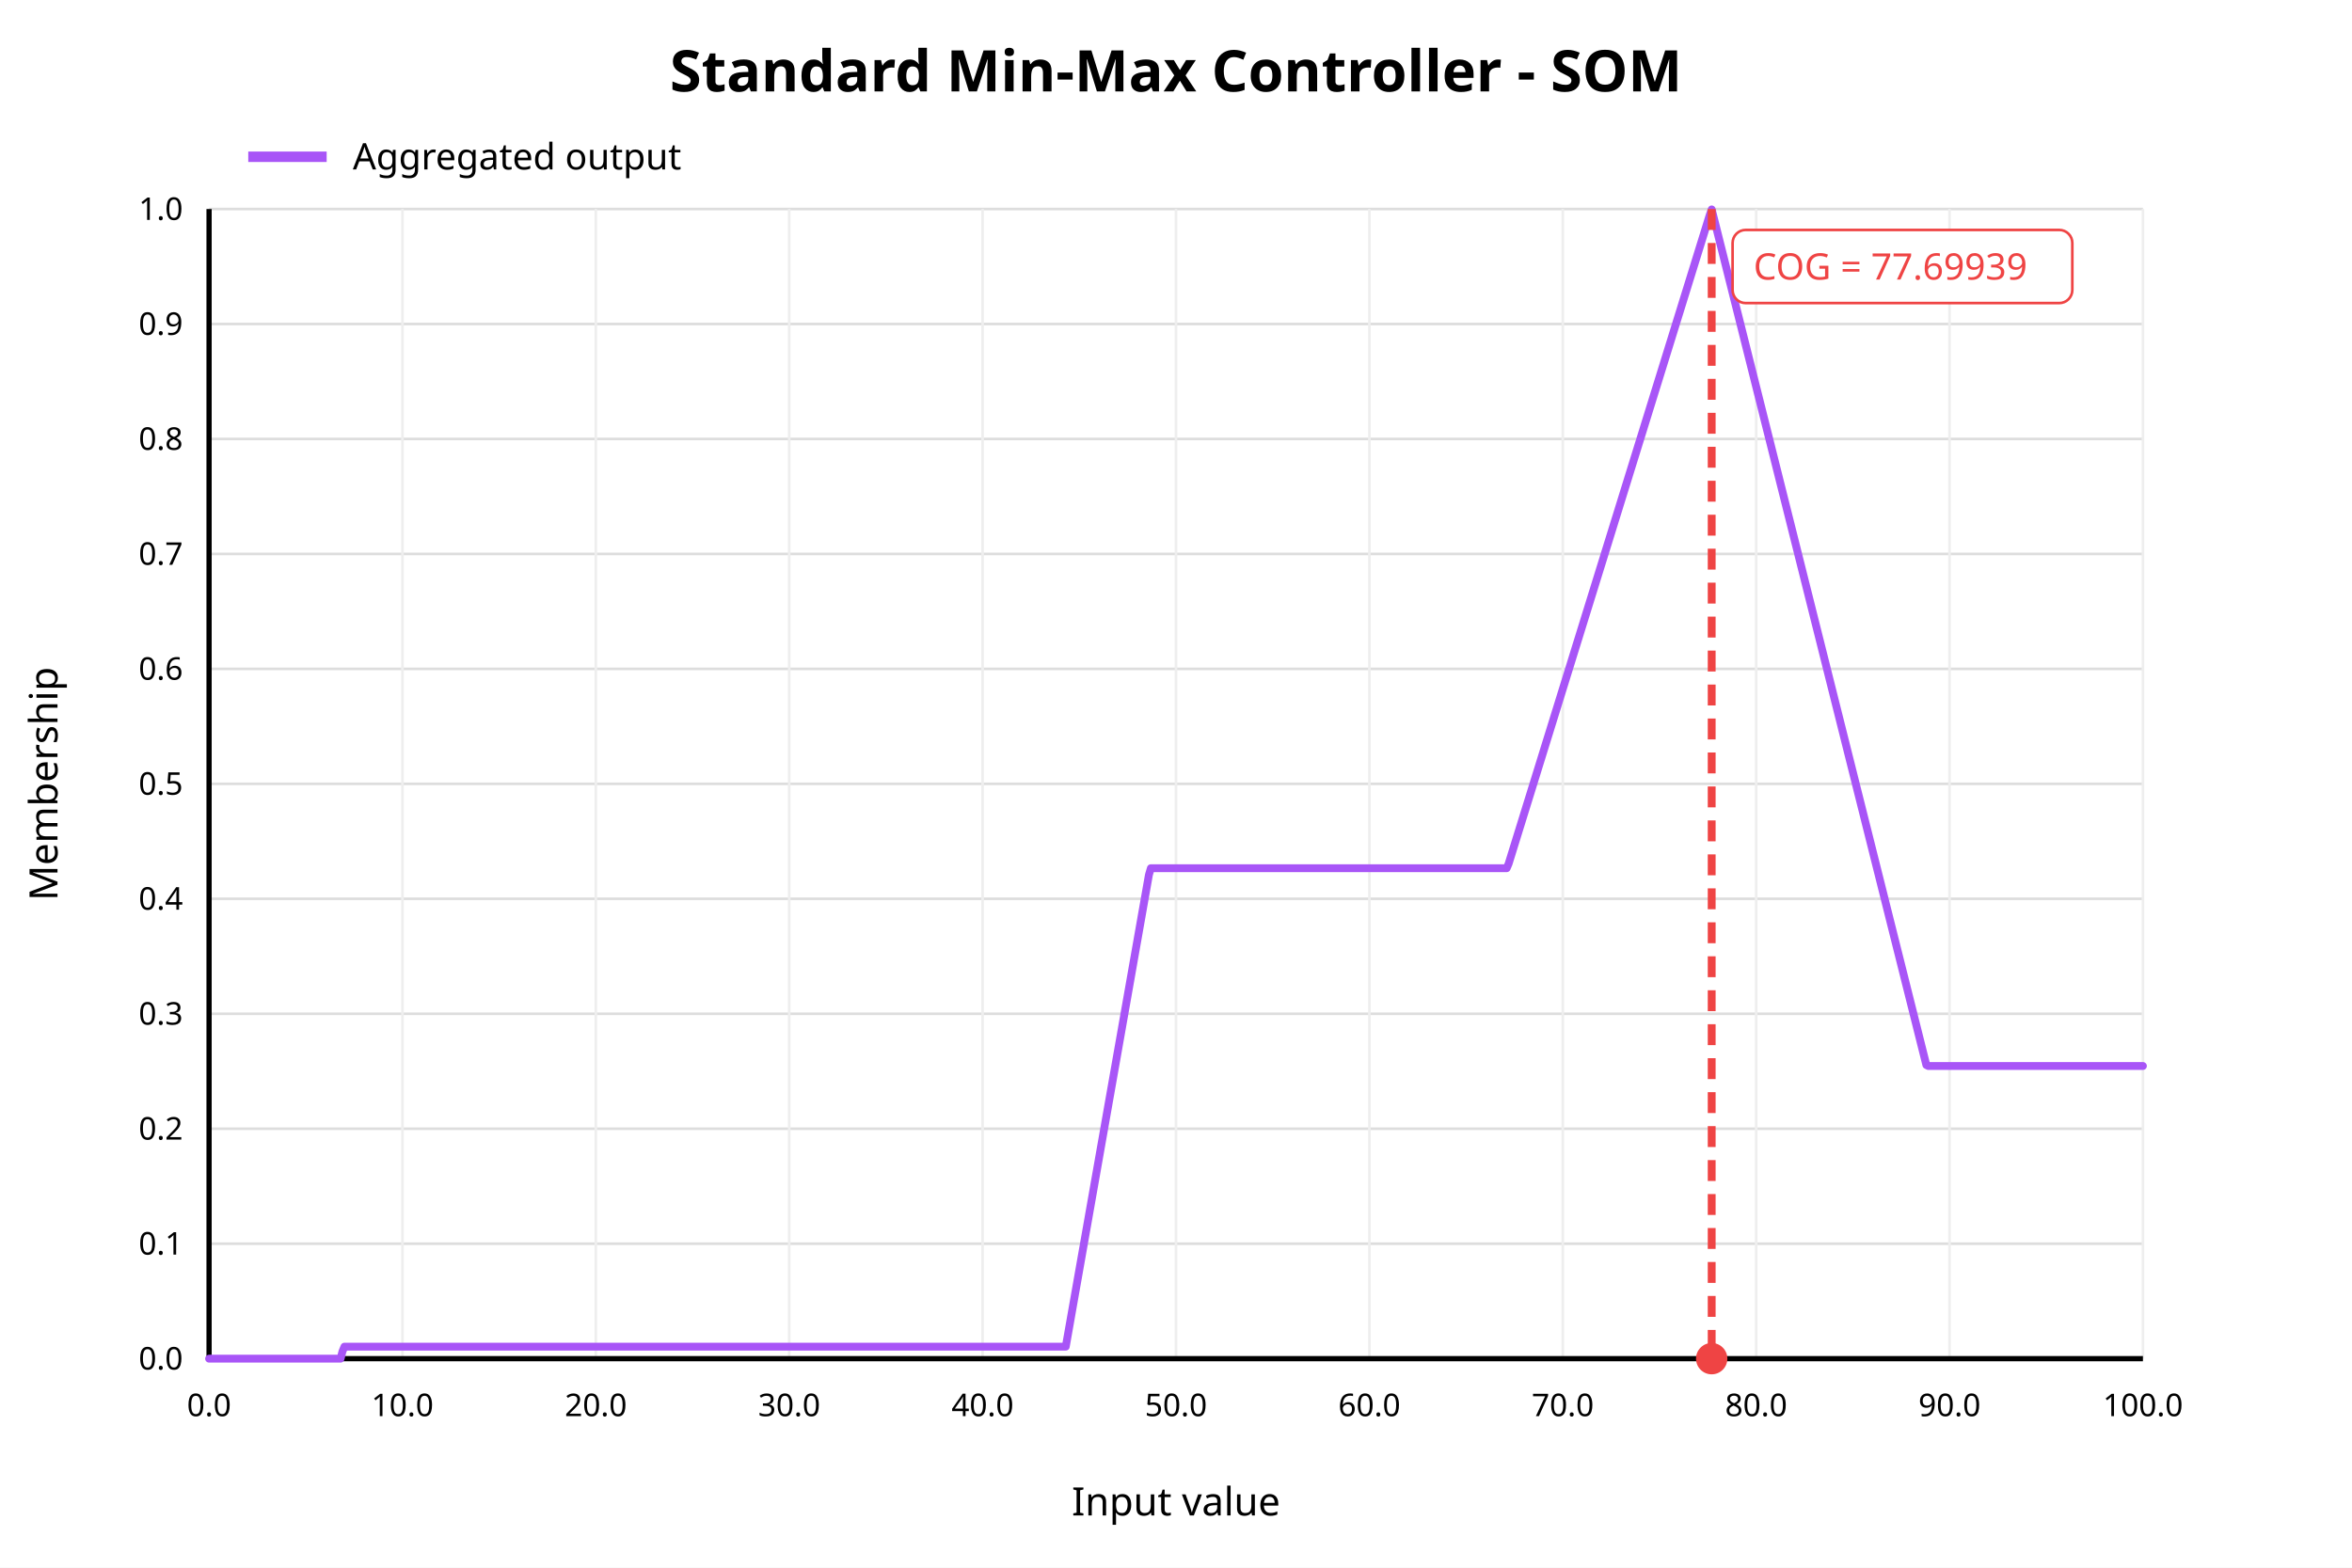
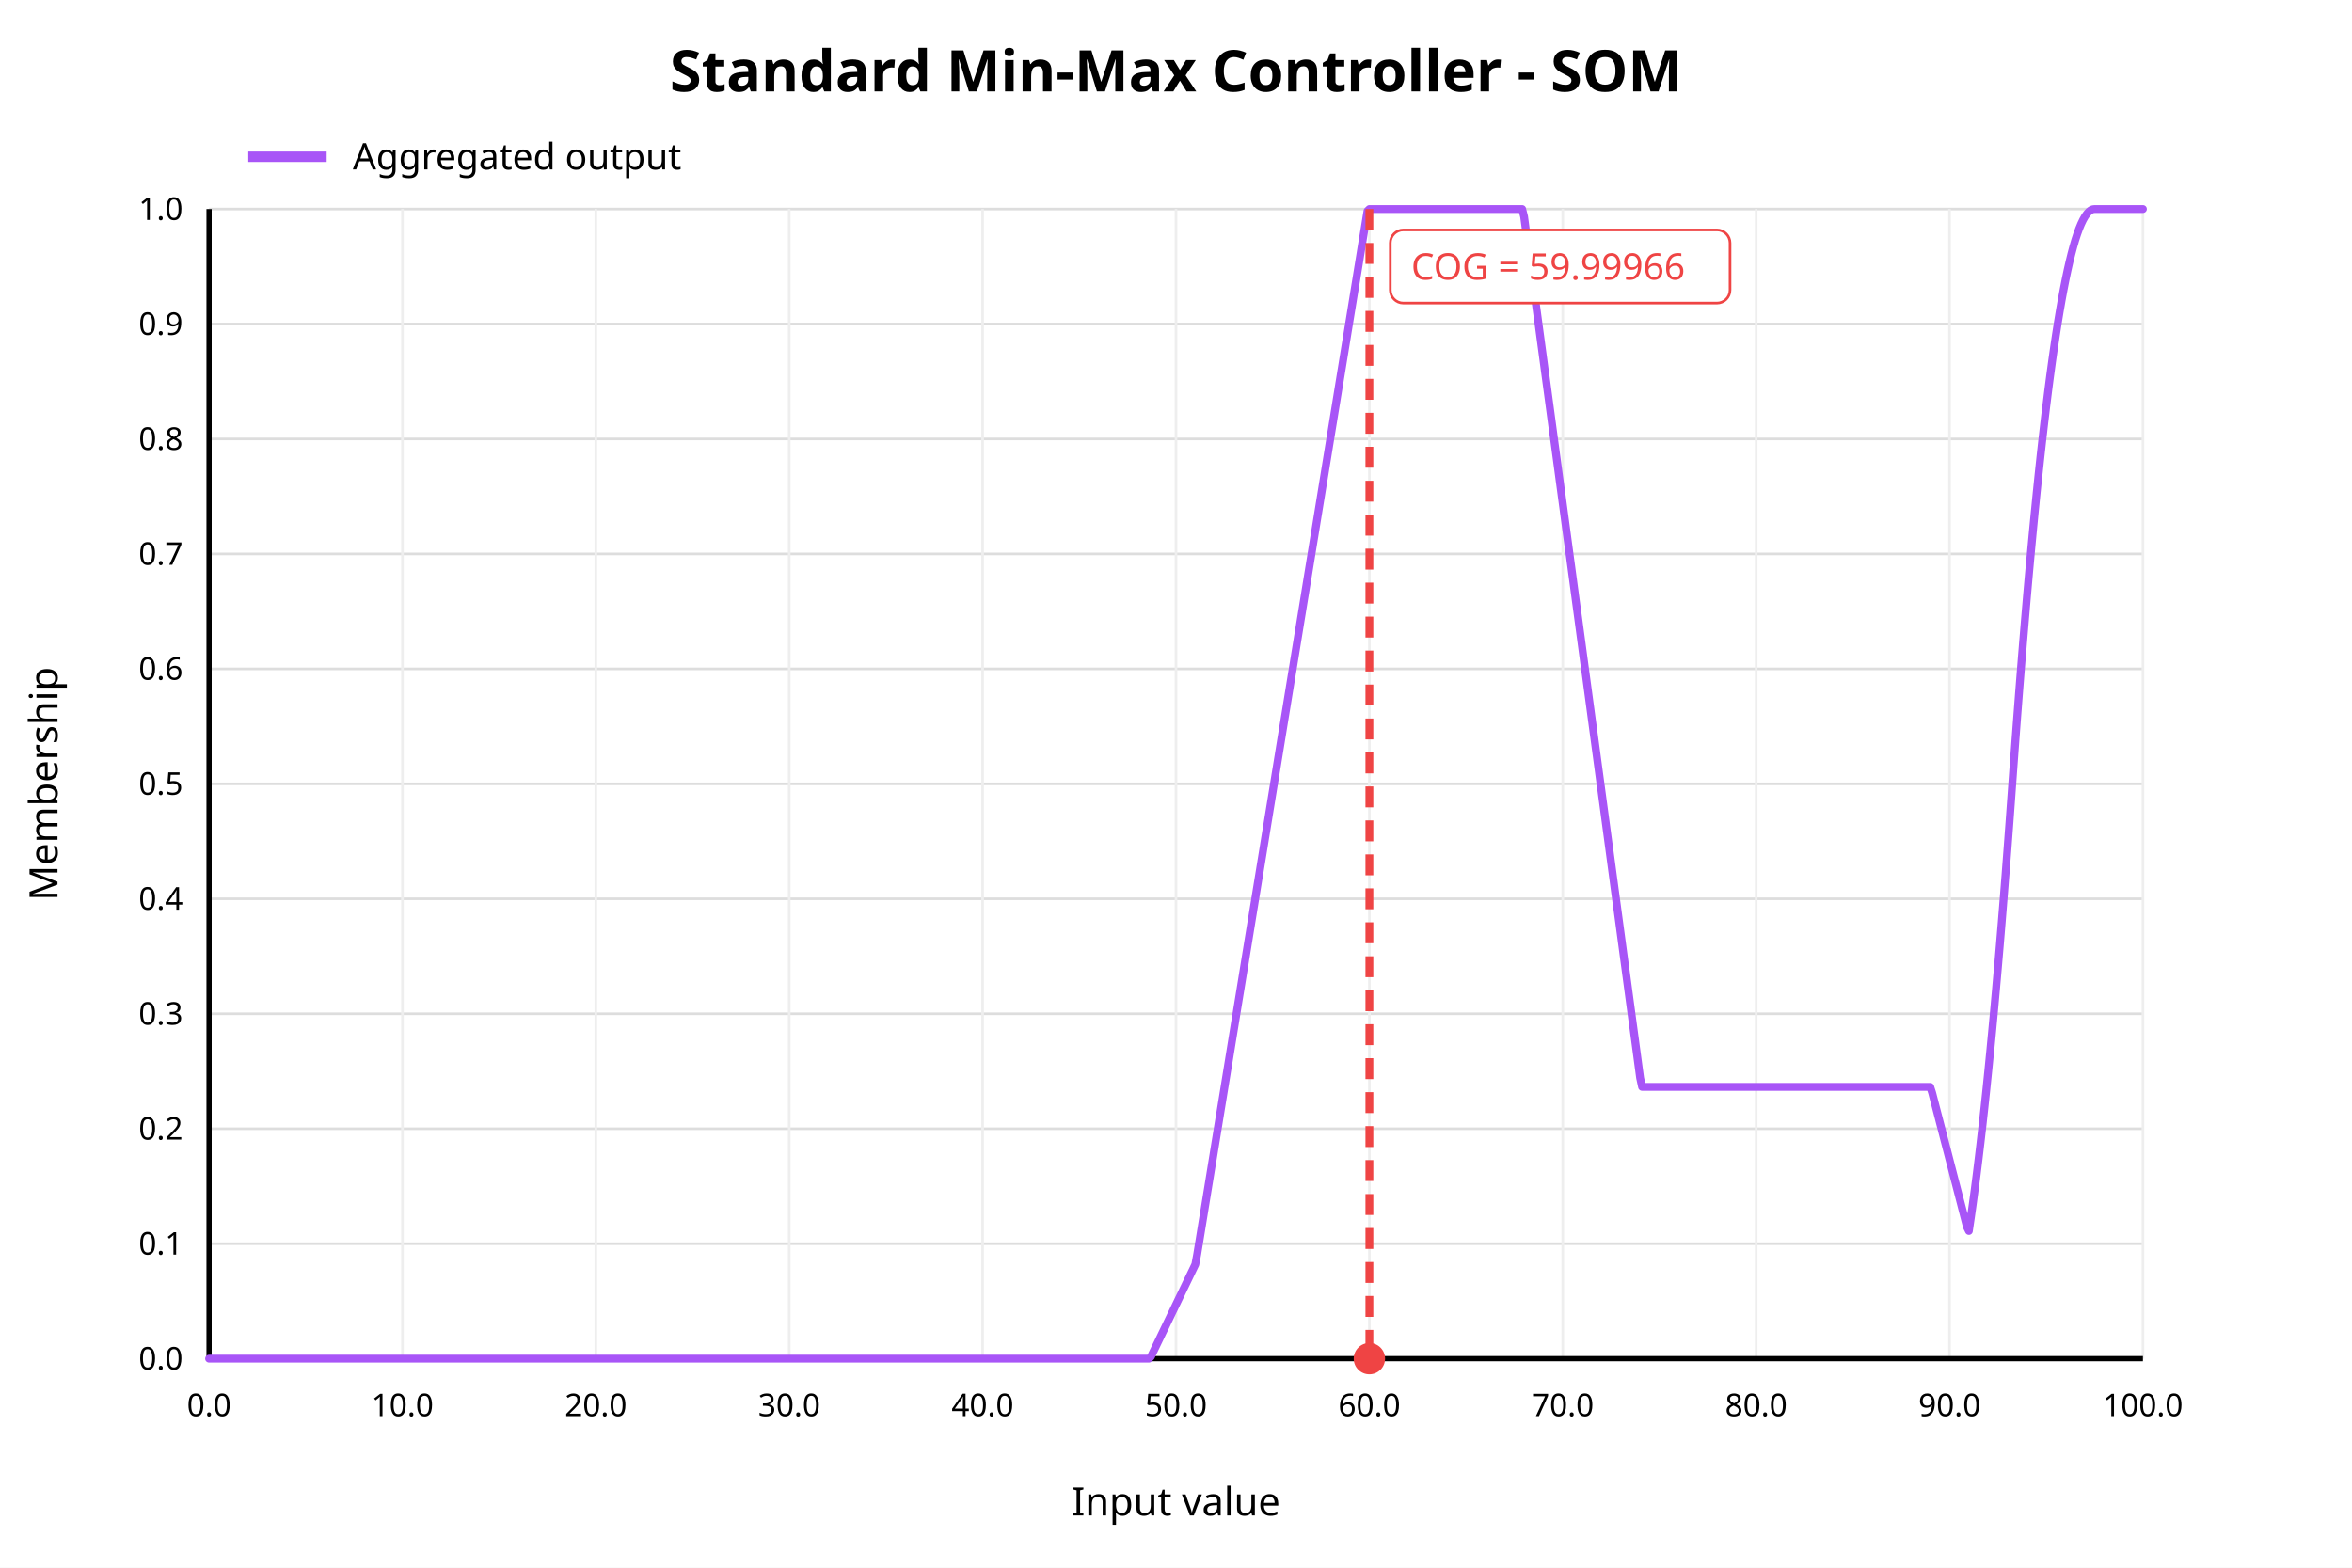
<svg xmlns="http://www.w3.org/2000/svg" width="900" height="600" viewBox="0 0 900 600">
  <rect x="0" y="0" width="900" height="600" fill="white" />
  <text x="450" y="35" text-anchor="middle" font-family="sans-serif" font-size="22" font-weight="bold" fill="black">Standard Min-Max Controller - SOM</text>
  <line x1="80" y1="520.00" x2="820" y2="520.00" stroke="#dddddd" stroke-width="1" />
  <text x="70" y="520.00" text-anchor="end" dominant-baseline="middle" font-family="sans-serif" font-size="12" fill="black">0.0</text>
  <line x1="80" y1="476.00" x2="820" y2="476.00" stroke="#dddddd" stroke-width="1" />
  <text x="70" y="476.00" text-anchor="end" dominant-baseline="middle" font-family="sans-serif" font-size="12" fill="black">0.1</text>
  <line x1="80" y1="432.00" x2="820" y2="432.00" stroke="#dddddd" stroke-width="1" />
  <text x="70" y="432.00" text-anchor="end" dominant-baseline="middle" font-family="sans-serif" font-size="12" fill="black">0.2</text>
  <line x1="80" y1="388.00" x2="820" y2="388.00" stroke="#dddddd" stroke-width="1" />
  <text x="70" y="388.00" text-anchor="end" dominant-baseline="middle" font-family="sans-serif" font-size="12" fill="black">0.3</text>
  <line x1="80" y1="344.00" x2="820" y2="344.00" stroke="#dddddd" stroke-width="1" />
  <text x="70" y="344.00" text-anchor="end" dominant-baseline="middle" font-family="sans-serif" font-size="12" fill="black">0.4</text>
  <line x1="80" y1="300.00" x2="820" y2="300.00" stroke="#dddddd" stroke-width="1" />
  <text x="70" y="300.00" text-anchor="end" dominant-baseline="middle" font-family="sans-serif" font-size="12" fill="black">0.5</text>
  <line x1="80" y1="256.00" x2="820" y2="256.00" stroke="#dddddd" stroke-width="1" />
  <text x="70" y="256.00" text-anchor="end" dominant-baseline="middle" font-family="sans-serif" font-size="12" fill="black">0.6</text>
  <line x1="80" y1="212.00" x2="820" y2="212.00" stroke="#dddddd" stroke-width="1" />
  <text x="70" y="212.00" text-anchor="end" dominant-baseline="middle" font-family="sans-serif" font-size="12" fill="black">0.7</text>
  <line x1="80" y1="168.00" x2="820" y2="168.00" stroke="#dddddd" stroke-width="1" />
  <text x="70" y="168.00" text-anchor="end" dominant-baseline="middle" font-family="sans-serif" font-size="12" fill="black">0.8</text>
  <line x1="80" y1="124.00" x2="820" y2="124.00" stroke="#dddddd" stroke-width="1" />
  <text x="70" y="124.00" text-anchor="end" dominant-baseline="middle" font-family="sans-serif" font-size="12" fill="black">0.9</text>
  <line x1="80" y1="80.00" x2="820" y2="80.00" stroke="#dddddd" stroke-width="1" />
  <text x="70" y="80.00" text-anchor="end" dominant-baseline="middle" font-family="sans-serif" font-size="12" fill="black">1.0</text>
  <line x1="80.00" y1="80" x2="80.00" y2="520" stroke="#eeeeee" stroke-width="1" />
  <text x="80.00" y="542" text-anchor="middle" font-family="sans-serif" font-size="12" fill="black">0.0</text>
  <line x1="154.00" y1="80" x2="154.00" y2="520" stroke="#eeeeee" stroke-width="1" />
  <text x="154.00" y="542" text-anchor="middle" font-family="sans-serif" font-size="12" fill="black">10.0</text>
  <line x1="228.00" y1="80" x2="228.00" y2="520" stroke="#eeeeee" stroke-width="1" />
  <text x="228.00" y="542" text-anchor="middle" font-family="sans-serif" font-size="12" fill="black">20.0</text>
  <line x1="302.00" y1="80" x2="302.00" y2="520" stroke="#eeeeee" stroke-width="1" />
  <text x="302.00" y="542" text-anchor="middle" font-family="sans-serif" font-size="12" fill="black">30.0</text>
  <line x1="376.00" y1="80" x2="376.00" y2="520" stroke="#eeeeee" stroke-width="1" />
  <text x="376.00" y="542" text-anchor="middle" font-family="sans-serif" font-size="12" fill="black">40.0</text>
  <line x1="450.00" y1="80" x2="450.00" y2="520" stroke="#eeeeee" stroke-width="1" />
  <text x="450.00" y="542" text-anchor="middle" font-family="sans-serif" font-size="12" fill="black">50.0</text>
  <line x1="524.00" y1="80" x2="524.00" y2="520" stroke="#eeeeee" stroke-width="1" />
  <text x="524.00" y="542" text-anchor="middle" font-family="sans-serif" font-size="12" fill="black">60.0</text>
  <line x1="598.00" y1="80" x2="598.00" y2="520" stroke="#eeeeee" stroke-width="1" />
  <text x="598.00" y="542" text-anchor="middle" font-family="sans-serif" font-size="12" fill="black">70.0</text>
  <line x1="672.00" y1="80" x2="672.00" y2="520" stroke="#eeeeee" stroke-width="1" />
  <text x="672.00" y="542" text-anchor="middle" font-family="sans-serif" font-size="12" fill="black">80.0</text>
  <line x1="746.00" y1="80" x2="746.00" y2="520" stroke="#eeeeee" stroke-width="1" />
  <text x="746.00" y="542" text-anchor="middle" font-family="sans-serif" font-size="12" fill="black">90.0</text>
  <line x1="820.00" y1="80" x2="820.00" y2="520" stroke="#eeeeee" stroke-width="1" />
  <text x="820.00" y="542" text-anchor="middle" font-family="sans-serif" font-size="12" fill="black">100.0</text>
  <line x1="80" y1="520" x2="820" y2="520" stroke="black" stroke-width="2" />
  <line x1="80" y1="80" x2="80" y2="520" stroke="black" stroke-width="2" />
  <text x="450" y="580" text-anchor="middle" font-family="sans-serif" font-size="15" fill="black">Input value</text>
  <text x="22" y="300" text-anchor="middle" font-family="sans-serif" font-size="15" fill="black" transform="rotate(-90 22 300)">Membership</text>
-   <polyline fill="none" stroke="#a855f7" stroke-width="3" stroke-linejoin="round" stroke-linecap="round" points="80.00,520.00 80.74,520.00 81.48,520.00 82.22,520.00 82.96,520.00 83.70,520.00 84.44,520.00 85.18,520.00 85.92,520.00 86.66,520.00 87.40,520.00 88.14,520.00 88.88,520.00 89.62,520.00 90.36,520.00 91.10,520.00 91.84,520.00 92.58,520.00 93.32,520.00 94.06,520.00 94.80,520.00 95.54,520.00 96.28,520.00 97.02,520.00 97.76,520.00 98.50,520.00 99.24,520.00 99.98,520.00 100.72,520.00 101.46,520.00 102.20,520.00 102.94,520.00 103.68,520.00 104.42,520.00 105.16,520.00 105.90,520.00 106.64,520.00 107.38,520.00 108.12,520.00 108.86,520.00 109.60,520.00 110.34,520.00 111.08,520.00 111.82,520.00 112.56,520.00 113.30,520.00 114.04,520.00 114.78,520.00 115.52,520.00 116.26,520.00 117.00,520.00 117.74,520.00 118.48,520.00 119.22,520.00 119.96,520.00 120.70,520.00 121.44,520.00 122.18,520.00 122.92,520.00 123.66,520.00 124.40,520.00 125.14,520.00 125.88,520.00 126.62,520.00 127.36,520.00 128.10,520.00 128.84,520.00 129.58,520.00 130.32,520.00 131.06,517.18 131.80,515.40 132.54,515.40 133.28,515.40 134.02,515.40 134.76,515.40 135.50,515.40 136.24,515.40 136.98,515.40 137.72,515.40 138.46,515.40 139.20,515.40 139.94,515.40 140.68,515.40 141.42,515.40 142.16,515.40 142.90,515.40 143.64,515.40 144.38,515.40 145.12,515.40 145.86,515.40 146.60,515.40 147.34,515.40 148.08,515.40 148.82,515.40 149.56,515.40 150.30,515.40 151.04,515.40 151.78,515.40 152.52,515.40 153.26,515.40 154.00,515.40 154.74,515.40 155.48,515.40 156.22,515.40 156.96,515.40 157.70,515.40 158.44,515.40 159.18,515.40 159.92,515.40 160.66,515.40 161.40,515.40 162.14,515.40 162.88,515.40 163.62,515.40 164.36,515.40 165.10,515.40 165.84,515.40 166.58,515.40 167.32,515.40 168.06,515.40 168.80,515.40 169.54,515.40 170.28,515.40 171.02,515.40 171.76,515.40 172.50,515.40 173.24,515.40 173.98,515.40 174.72,515.40 175.46,515.40 176.20,515.40 176.94,515.40 177.68,515.40 178.42,515.40 179.16,515.40 179.90,515.40 180.64,515.40 181.38,515.40 182.12,515.40 182.86,515.40 183.60,515.40 184.34,515.40 185.08,515.40 185.82,515.40 186.56,515.40 187.30,515.40 188.04,515.40 188.78,515.40 189.52,515.40 190.26,515.40 191.00,515.40 191.74,515.40 192.48,515.40 193.22,515.40 193.96,515.40 194.70,515.40 195.44,515.40 196.18,515.40 196.92,515.40 197.66,515.40 198.40,515.40 199.14,515.40 199.88,515.40 200.62,515.40 201.36,515.40 202.10,515.40 202.84,515.40 203.58,515.40 204.32,515.40 205.06,515.40 205.80,515.40 206.54,515.40 207.28,515.40 208.02,515.40 208.76,515.40 209.50,515.40 210.24,515.40 210.98,515.40 211.72,515.40 212.46,515.40 213.20,515.40 213.94,515.40 214.68,515.40 215.42,515.40 216.16,515.40 216.90,515.40 217.64,515.40 218.38,515.40 219.12,515.40 219.86,515.40 220.60,515.40 221.34,515.40 222.08,515.40 222.82,515.40 223.56,515.40 224.30,515.40 225.04,515.40 225.78,515.40 226.52,515.40 227.26,515.40 228.00,515.40 228.74,515.40 229.48,515.40 230.22,515.40 230.96,515.40 231.70,515.40 232.44,515.40 233.18,515.40 233.92,515.40 234.66,515.40 235.40,515.40 236.14,515.40 236.88,515.40 237.62,515.40 238.36,515.40 239.10,515.40 239.84,515.40 240.58,515.40 241.32,515.40 242.06,515.40 242.80,515.40 243.54,515.40 244.28,515.40 245.02,515.40 245.76,515.40 246.50,515.40 247.24,515.40 247.98,515.40 248.72,515.40 249.46,515.40 250.20,515.40 250.94,515.40 251.68,515.40 252.42,515.40 253.16,515.40 253.90,515.40 254.64,515.40 255.38,515.40 256.12,515.40 256.86,515.40 257.60,515.40 258.34,515.40 259.08,515.40 259.82,515.40 260.56,515.40 261.30,515.40 262.04,515.40 262.78,515.40 263.52,515.40 264.26,515.40 265.00,515.40 265.74,515.40 266.48,515.40 267.22,515.40 267.96,515.40 268.70,515.40 269.44,515.40 270.18,515.40 270.92,515.40 271.66,515.40 272.40,515.40 273.14,515.40 273.88,515.40 274.62,515.40 275.36,515.40 276.10,515.40 276.84,515.40 277.58,515.40 278.32,515.40 279.06,515.40 279.80,515.40 280.54,515.40 281.28,515.40 282.02,515.40 282.76,515.40 283.50,515.40 284.24,515.40 284.98,515.40 285.72,515.40 286.46,515.40 287.20,515.40 287.94,515.40 288.68,515.40 289.42,515.40 290.16,515.40 290.90,515.40 291.64,515.40 292.38,515.40 293.12,515.40 293.86,515.40 294.60,515.40 295.34,515.40 296.08,515.40 296.82,515.40 297.56,515.40 298.30,515.40 299.04,515.40 299.78,515.40 300.52,515.40 301.26,515.40 302.00,515.40 302.74,515.40 303.48,515.40 304.22,515.40 304.96,515.40 305.70,515.40 306.44,515.40 307.18,515.40 307.92,515.40 308.66,515.40 309.40,515.40 310.14,515.40 310.88,515.40 311.62,515.40 312.36,515.40 313.10,515.40 313.84,515.40 314.58,515.40 315.32,515.40 316.06,515.40 316.80,515.40 317.54,515.40 318.28,515.40 319.02,515.40 319.76,515.40 320.50,515.40 321.24,515.40 321.98,515.40 322.72,515.40 323.46,515.40 324.20,515.40 324.94,515.40 325.68,515.40 326.42,515.40 327.16,515.40 327.90,515.40 328.64,515.40 329.38,515.40 330.12,515.40 330.86,515.40 331.60,515.40 332.34,515.40 333.08,515.40 333.82,515.40 334.56,515.40 335.30,515.40 336.04,515.40 336.78,515.40 337.52,515.40 338.26,515.40 339.00,515.40 339.74,515.40 340.48,515.40 341.22,515.40 341.96,515.40 342.70,515.40 343.44,515.40 344.18,515.40 344.92,515.40 345.66,515.40 346.40,515.40 347.14,515.40 347.88,515.40 348.62,515.40 349.36,515.40 350.10,515.40 350.84,515.40 351.58,515.40 352.32,515.40 353.06,515.40 353.80,515.40 354.54,515.40 355.28,515.40 356.02,515.40 356.76,515.40 357.50,515.40 358.24,515.40 358.98,515.40 359.72,515.40 360.46,515.40 361.20,515.40 361.94,515.40 362.68,515.40 363.42,515.40 364.16,515.40 364.90,515.40 365.64,515.40 366.38,515.40 367.12,515.40 367.86,515.40 368.60,515.40 369.34,515.40 370.08,515.40 370.82,515.40 371.56,515.40 372.30,515.40 373.04,515.40 373.78,515.40 374.52,515.40 375.26,515.40 376.00,515.40 376.74,515.40 377.48,515.40 378.22,515.40 378.96,515.40 379.70,515.40 380.44,515.40 381.18,515.40 381.92,515.40 382.66,515.40 383.40,515.40 384.14,515.40 384.88,515.40 385.62,515.40 386.36,515.40 387.10,515.40 387.84,515.40 388.58,515.40 389.32,515.40 390.06,515.40 390.80,515.40 391.54,515.40 392.28,515.40 393.02,515.40 393.76,515.40 394.50,515.40 395.24,515.40 395.98,515.40 396.72,515.40 397.46,515.40 398.20,515.40 398.94,515.40 399.68,515.40 400.42,515.40 401.16,515.40 401.90,515.40 402.64,515.40 403.38,515.40 404.12,515.40 404.86,515.40 405.60,515.40 406.34,515.40 407.08,515.40 407.82,515.40 408.56,511.23 409.30,507.03 410.04,502.83 410.78,498.63 411.52,494.43 412.26,490.23 413.00,486.03 413.74,481.83 414.48,477.63 415.22,473.43 415.96,469.23 416.70,465.03 417.44,460.83 418.18,456.63 418.92,452.42 419.66,448.22 420.40,444.02 421.14,439.82 421.88,435.62 422.62,431.42 423.36,427.22 424.10,423.02 424.84,418.82 425.58,414.62 426.32,410.42 427.06,406.22 427.80,402.02 428.54,397.82 429.28,393.62 430.02,389.41 430.76,385.21 431.50,381.01 432.24,376.81 432.98,372.61 433.72,368.41 434.46,364.21 435.20,360.01 435.94,355.81 436.68,351.61 437.42,347.41 438.16,343.21 438.90,339.01 439.64,334.81 440.38,332.29 441.12,332.29 441.86,332.29 442.60,332.29 443.34,332.29 444.08,332.29 444.82,332.29 445.56,332.29 446.30,332.29 447.04,332.29 447.78,332.29 448.52,332.29 449.26,332.29 450.00,332.29 450.74,332.29 451.48,332.29 452.22,332.29 452.96,332.29 453.70,332.29 454.44,332.29 455.18,332.29 455.92,332.29 456.66,332.29 457.40,332.29 458.14,332.29 458.88,332.29 459.62,332.29 460.36,332.29 461.10,332.29 461.84,332.29 462.58,332.29 463.32,332.29 464.06,332.29 464.80,332.29 465.54,332.29 466.28,332.29 467.02,332.29 467.76,332.29 468.50,332.29 469.24,332.29 469.98,332.29 470.72,332.29 471.46,332.29 472.20,332.29 472.94,332.29 473.68,332.29 474.42,332.29 475.16,332.29 475.90,332.29 476.64,332.29 477.38,332.29 478.12,332.29 478.86,332.29 479.60,332.29 480.34,332.29 481.08,332.29 481.82,332.29 482.56,332.29 483.30,332.29 484.04,332.29 484.78,332.29 485.52,332.29 486.26,332.29 487.00,332.29 487.74,332.29 488.48,332.29 489.22,332.29 489.96,332.29 490.70,332.29 491.44,332.29 492.18,332.29 492.92,332.29 493.66,332.29 494.40,332.29 495.14,332.29 495.88,332.29 496.62,332.29 497.36,332.29 498.10,332.29 498.84,332.29 499.58,332.29 500.32,332.29 501.06,332.29 501.80,332.29 502.54,332.29 503.28,332.29 504.02,332.29 504.76,332.29 505.50,332.29 506.24,332.29 506.98,332.29 507.72,332.29 508.46,332.29 509.20,332.29 509.94,332.29 510.68,332.29 511.42,332.29 512.16,332.29 512.90,332.29 513.64,332.29 514.38,332.29 515.12,332.29 515.86,332.29 516.60,332.29 517.34,332.29 518.08,332.29 518.82,332.29 519.56,332.29 520.30,332.29 521.04,332.29 521.78,332.29 522.52,332.29 523.26,332.29 524.00,332.29 524.74,332.29 525.48,332.29 526.22,332.29 526.96,332.29 527.70,332.29 528.44,332.29 529.18,332.29 529.92,332.29 530.66,332.29 531.40,332.29 532.14,332.29 532.88,332.29 533.62,332.29 534.36,332.29 535.10,332.29 535.84,332.29 536.58,332.29 537.32,332.29 538.06,332.29 538.80,332.29 539.54,332.29 540.28,332.29 541.02,332.29 541.76,332.29 542.50,332.29 543.24,332.29 543.98,332.29 544.72,332.29 545.46,332.29 546.20,332.29 546.94,332.29 547.68,332.29 548.42,332.29 549.16,332.29 549.90,332.29 550.64,332.29 551.38,332.29 552.12,332.29 552.86,332.29 553.60,332.29 554.34,332.29 555.08,332.29 555.82,332.29 556.56,332.29 557.30,332.29 558.04,332.29 558.78,332.29 559.52,332.29 560.26,332.29 561.00,332.29 561.74,332.29 562.48,332.29 563.22,332.29 563.96,332.29 564.70,332.29 565.44,332.29 566.18,332.29 566.92,332.29 567.66,332.29 568.40,332.29 569.14,332.29 569.88,332.29 570.62,332.29 571.36,332.29 572.10,332.29 572.84,332.29 573.58,332.29 574.32,332.29 575.06,332.29 575.80,332.29 576.54,332.29 577.28,330.56 578.02,328.18 578.76,325.79 579.50,323.40 580.24,321.01 580.98,318.63 581.72,316.24 582.46,313.85 583.20,311.46 583.94,309.08 584.68,306.69 585.42,304.30 586.16,301.91 586.90,299.53 587.64,297.14 588.38,294.75 589.12,292.36 589.86,289.98 590.60,287.59 591.34,285.20 592.08,282.81 592.82,280.43 593.56,278.04 594.30,275.65 595.04,273.26 595.78,270.88 596.52,268.49 597.26,266.10 598.00,263.71 598.74,261.33 599.48,258.94 600.22,256.55 600.96,254.17 601.70,251.78 602.44,249.39 603.18,247.00 603.92,244.62 604.66,242.23 605.40,239.84 606.14,237.45 606.88,235.07 607.62,232.68 608.36,230.29 609.10,227.90 609.84,225.52 610.58,223.13 611.32,220.74 612.06,218.35 612.80,215.97 613.54,213.58 614.28,211.19 615.02,208.80 615.76,206.42 616.50,204.03 617.24,201.64 617.98,199.25 618.72,196.87 619.46,194.48 620.20,192.09 620.94,189.70 621.68,187.32 622.42,184.93 623.16,182.54 623.90,180.15 624.64,177.77 625.38,175.38 626.12,172.99 626.86,170.60 627.60,168.22 628.34,165.83 629.08,163.44 629.82,161.05 630.56,158.67 631.30,156.28 632.04,153.89 632.78,151.50 633.52,149.12 634.26,146.73 635.00,144.34 635.74,141.95 636.48,139.57 637.22,137.18 637.96,134.79 638.70,132.40 639.44,130.02 640.18,127.63 640.92,125.24 641.66,122.85 642.40,120.47 643.14,118.08 643.88,115.69 644.62,113.30 645.36,110.92 646.10,108.53 646.84,106.14 647.58,103.75 648.32,101.37 649.06,98.98 649.80,96.59 650.54,94.20 651.28,91.82 652.02,89.43 652.76,87.04 653.50,84.65 654.24,82.27 654.98,80.15 655.72,83.10 656.46,86.05 657.20,89.00 657.94,91.95 658.68,94.90 659.42,97.85 660.16,100.80 660.90,103.75 661.64,106.70 662.38,109.65 663.12,112.60 663.86,115.55 664.60,118.50 665.34,121.45 666.08,124.40 666.82,127.35 667.56,130.30 668.30,133.25 669.04,136.20 669.78,139.15 670.52,142.10 671.26,145.05 672.00,148.00 672.74,150.95 673.48,153.90 674.22,156.85 674.96,159.80 675.70,162.75 676.44,165.70 677.18,168.65 677.92,171.60 678.66,174.55 679.40,177.50 680.14,180.45 680.88,183.41 681.62,186.36 682.36,189.31 683.10,192.26 683.84,195.21 684.58,198.16 685.32,201.11 686.06,204.06 686.80,207.01 687.54,209.96 688.28,212.91 689.02,215.86 689.76,218.81 690.50,221.76 691.24,224.71 691.98,227.66 692.72,230.61 693.46,233.56 694.20,236.51 694.94,239.46 695.68,242.41 696.42,245.36 697.16,248.31 697.90,251.26 698.64,254.21 699.38,257.16 700.12,260.11 700.86,263.06 701.60,266.01 702.34,268.96 703.08,271.91 703.82,274.86 704.56,277.81 705.30,280.76 706.04,283.71 706.78,286.66 707.52,289.61 708.26,292.56 709.00,295.51 709.74,298.46 710.48,301.41 711.22,304.36 711.96,307.31 712.70,310.26 713.44,313.21 714.18,316.16 714.92,319.11 715.66,322.06 716.40,325.01 717.14,327.96 717.88,330.91 718.62,333.86 719.36,336.81 720.10,339.76 720.84,342.71 721.58,345.67 722.32,348.62 723.06,351.57 723.80,354.52 724.54,357.47 725.28,360.42 726.02,363.37 726.76,366.32 727.50,369.27 728.24,372.22 728.98,375.17 729.72,378.12 730.46,381.07 731.20,384.02 731.94,386.97 732.68,389.92 733.42,392.87 734.16,395.82 734.90,398.77 735.64,401.72 736.38,404.67 737.12,407.62 737.86,407.99 738.60,407.99 739.34,407.99 740.08,407.99 740.82,407.99 741.56,407.99 742.30,407.99 743.04,407.99 743.78,407.99 744.52,407.99 745.26,407.99 746.00,407.99 746.74,407.99 747.48,407.99 748.22,407.99 748.96,407.99 749.70,407.99 750.44,407.99 751.18,407.99 751.92,407.99 752.66,407.99 753.40,407.99 754.14,407.99 754.88,407.99 755.62,407.99 756.36,407.99 757.10,407.99 757.84,407.99 758.58,407.99 759.32,407.99 760.06,407.99 760.80,407.99 761.54,407.99 762.28,407.99 763.02,407.99 763.76,407.99 764.50,407.99 765.24,407.99 765.98,407.99 766.72,407.99 767.46,407.99 768.20,407.99 768.94,407.99 769.68,407.99 770.42,407.99 771.16,407.99 771.90,407.99 772.64,407.99 773.38,407.99 774.12,407.99 774.86,407.99 775.60,407.99 776.34,407.99 777.08,407.99 777.82,407.99 778.56,407.99 779.30,407.99 780.04,407.99 780.78,407.99 781.52,407.99 782.26,407.99 783.00,407.99 783.74,407.99 784.48,407.99 785.22,407.99 785.96,407.99 786.70,407.99 787.44,407.99 788.18,407.99 788.92,407.99 789.66,407.99 790.40,407.99 791.14,407.99 791.88,407.99 792.62,407.99 793.36,407.99 794.10,407.99 794.84,407.99 795.58,407.99 796.32,407.99 797.06,407.99 797.80,407.99 798.54,407.99 799.28,407.99 800.02,407.99 800.76,407.99 801.50,407.99 802.24,407.99 802.98,407.99 803.72,407.99 804.46,407.99 805.20,407.99 805.94,407.99 806.68,407.99 807.42,407.99 808.16,407.99 808.90,407.99 809.64,407.99 810.38,407.99 811.12,407.99 811.86,407.99 812.60,407.99 813.34,407.99 814.08,407.99 814.82,407.99 815.56,407.99 816.30,407.99 817.04,407.99 817.78,407.99 818.52,407.99 819.26,407.99 820.00,407.99" />
-   <line x1="654.98" y1="80" x2="654.98" y2="520" stroke="#ef4444" stroke-width="3" stroke-dasharray="8 5" />
-   <circle cx="654.98" cy="520" r="6" fill="#ef4444" />
-   <rect x="662.98" y="88" width="130" height="28" rx="5" fill="white" stroke="#ef4444" />
-   <text x="670.98" y="107" font-family="sans-serif" font-size="14" fill="#ef4444">COG = 77.69939</text>
+   <polyline fill="none" stroke="#a855f7" stroke-width="3" stroke-linejoin="round" stroke-linecap="round" points="80.00,520.00 80.74,520.00 81.48,520.00 82.22,520.00 82.96,520.00 83.70,520.00 84.44,520.00 85.18,520.00 85.92,520.00 86.66,520.00 87.40,520.00 88.14,520.00 88.88,520.00 89.62,520.00 90.36,520.00 91.10,520.00 91.84,520.00 92.58,520.00 93.32,520.00 94.06,520.00 94.80,520.00 95.54,520.00 96.28,520.00 97.02,520.00 97.76,520.00 98.50,520.00 99.24,520.00 99.98,520.00 100.72,520.00 101.46,520.00 102.20,520.00 102.94,520.00 103.68,520.00 104.42,520.00 105.16,520.00 105.90,520.00 106.64,520.00 107.38,520.00 108.12,520.00 108.86,520.00 109.60,520.00 110.34,520.00 111.08,520.00 111.82,520.00 112.56,520.00 113.30,520.00 114.04,520.00 114.78,520.00 115.52,520.00 116.26,520.00 117.00,520.00 117.74,520.00 118.48,520.00 119.22,520.00 119.96,520.00 120.70,520.00 121.44,520.00 122.18,520.00 122.92,520.00 123.66,520.00 124.40,520.00 125.14,520.00 125.88,520.00 126.62,520.00 127.36,520.00 128.10,520.00 128.84,520.00 129.58,520.00 130.32,520.00 131.06,520.00 131.80,520.00 132.54,520.00 133.28,520.00 134.02,520.00 134.76,520.00 135.50,520.00 136.24,520.00 136.98,520.00 137.72,520.00 138.46,520.00 139.20,520.00 139.94,520.00 140.68,520.00 141.42,520.00 142.16,520.00 142.90,520.00 143.64,520.00 144.38,520.00 145.12,520.00 145.86,520.00 146.60,520.00 147.34,520.00 148.08,520.00 148.82,520.00 149.56,520.00 150.30,520.00 151.04,520.00 151.78,520.00 152.52,520.00 153.26,520.00 154.00,520.00 154.74,520.00 155.48,520.00 156.22,520.00 156.96,520.00 157.70,520.00 158.44,520.00 159.18,520.00 159.92,520.00 160.66,520.00 161.40,520.00 162.14,520.00 162.88,520.00 163.62,520.00 164.36,520.00 165.10,520.00 165.84,520.00 166.58,520.00 167.32,520.00 168.06,520.00 168.80,520.00 169.54,520.00 170.28,520.00 171.02,520.00 171.76,520.00 172.50,520.00 173.24,520.00 173.98,520.00 174.72,520.00 175.46,520.00 176.20,520.00 176.94,520.00 177.68,520.00 178.42,520.00 179.16,520.00 179.90,520.00 180.64,520.00 181.38,520.00 182.12,520.00 182.86,520.00 183.60,520.00 184.34,520.00 185.08,520.00 185.82,520.00 186.56,520.00 187.30,520.00 188.04,520.00 188.78,520.00 189.52,520.00 190.26,520.00 191.00,520.00 191.74,520.00 192.48,520.00 193.22,520.00 193.96,520.00 194.70,520.00 195.44,520.00 196.18,520.00 196.92,520.00 197.66,520.00 198.40,520.00 199.14,520.00 199.88,520.00 200.62,520.00 201.36,520.00 202.10,520.00 202.84,520.00 203.58,520.00 204.32,520.00 205.06,520.00 205.80,520.00 206.54,520.00 207.28,520.00 208.02,520.00 208.76,520.00 209.50,520.00 210.24,520.00 210.98,520.00 211.72,520.00 212.46,520.00 213.20,520.00 213.94,520.00 214.68,520.00 215.42,520.00 216.16,520.00 216.90,520.00 217.64,520.00 218.38,520.00 219.12,520.00 219.86,520.00 220.60,520.00 221.34,520.00 222.08,520.00 222.82,520.00 223.56,520.00 224.30,520.00 225.04,520.00 225.78,520.00 226.52,520.00 227.26,520.00 228.00,520.00 228.74,520.00 229.48,520.00 230.22,520.00 230.96,520.00 231.70,520.00 232.44,520.00 233.18,520.00 233.92,520.00 234.66,520.00 235.40,520.00 236.14,520.00 236.88,520.00 237.62,520.00 238.36,520.00 239.10,520.00 239.84,520.00 240.58,520.00 241.32,520.00 242.06,520.00 242.80,520.00 243.54,520.00 244.28,520.00 245.02,520.00 245.76,520.00 246.50,520.00 247.24,520.00 247.98,520.00 248.72,520.00 249.46,520.00 250.20,520.00 250.94,520.00 251.68,520.00 252.42,520.00 253.16,520.00 253.90,520.00 254.64,520.00 255.38,520.00 256.12,520.00 256.86,520.00 257.60,520.00 258.34,520.00 259.08,520.00 259.82,520.00 260.56,520.00 261.30,520.00 262.04,520.00 262.78,520.00 263.52,520.00 264.26,520.00 265.00,520.00 265.74,520.00 266.48,520.00 267.22,520.00 267.96,520.00 268.70,520.00 269.44,520.00 270.18,520.00 270.92,520.00 271.66,520.00 272.40,520.00 273.14,520.00 273.88,520.00 274.62,520.00 275.36,520.00 276.10,520.00 276.84,520.00 277.58,520.00 278.32,520.00 279.06,520.00 279.80,520.00 280.54,520.00 281.28,520.00 282.02,520.00 282.76,520.00 283.50,520.00 284.24,520.00 284.98,520.00 285.72,520.00 286.46,520.00 287.20,520.00 287.94,520.00 288.68,520.00 289.42,520.00 290.16,520.00 290.90,520.00 291.64,520.00 292.38,520.00 293.12,520.00 293.86,520.00 294.60,520.00 295.34,520.00 296.08,520.00 296.82,520.00 297.56,520.00 298.30,520.00 299.04,520.00 299.78,520.00 300.52,520.00 301.26,520.00 302.00,520.00 302.74,520.00 303.48,520.00 304.22,520.00 304.96,520.00 305.70,520.00 306.44,520.00 307.18,520.00 307.92,520.00 308.66,520.00 309.40,520.00 310.14,520.00 310.88,520.00 311.62,520.00 312.36,520.00 313.10,520.00 313.84,520.00 314.58,520.00 315.32,520.00 316.06,520.00 316.80,520.00 317.54,520.00 318.28,520.00 319.02,520.00 319.76,520.00 320.50,520.00 321.24,520.00 321.98,520.00 322.72,520.00 323.46,520.00 324.20,520.00 324.94,520.00 325.68,520.00 326.42,520.00 327.16,520.00 327.90,520.00 328.64,520.00 329.38,520.00 330.12,520.00 330.86,520.00 331.60,520.00 332.34,520.00 333.08,520.00 333.82,520.00 334.56,520.00 335.30,520.00 336.04,520.00 336.78,520.00 337.52,520.00 338.26,520.00 339.00,520.00 339.74,520.00 340.48,520.00 341.22,520.00 341.96,520.00 342.70,520.00 343.44,520.00 344.18,520.00 344.92,520.00 345.66,520.00 346.40,520.00 347.14,520.00 347.88,520.00 348.62,520.00 349.36,520.00 350.10,520.00 350.84,520.00 351.58,520.00 352.32,520.00 353.06,520.00 353.80,520.00 354.54,520.00 355.28,520.00 356.02,520.00 356.76,520.00 357.50,520.00 358.24,520.00 358.98,520.00 359.72,520.00 360.46,520.00 361.20,520.00 361.94,520.00 362.68,520.00 363.42,520.00 364.16,520.00 364.90,520.00 365.64,520.00 366.38,520.00 367.12,520.00 367.86,520.00 368.60,520.00 369.34,520.00 370.08,520.00 370.82,520.00 371.56,520.00 372.30,520.00 373.04,520.00 373.78,520.00 374.52,520.00 375.26,520.00 376.00,520.00 376.74,520.00 377.48,520.00 378.22,520.00 378.96,520.00 379.70,520.00 380.44,520.00 381.18,520.00 381.92,520.00 382.66,520.00 383.40,520.00 384.14,520.00 384.88,520.00 385.62,520.00 386.36,520.00 387.10,520.00 387.84,520.00 388.58,520.00 389.32,520.00 390.06,520.00 390.80,520.00 391.54,520.00 392.28,520.00 393.02,520.00 393.76,520.00 394.50,520.00 395.24,520.00 395.98,520.00 396.72,520.00 397.46,520.00 398.20,520.00 398.94,520.00 399.68,520.00 400.42,520.00 401.16,520.00 401.90,520.00 402.64,520.00 403.38,520.00 404.12,520.00 404.86,520.00 405.60,520.00 406.34,520.00 407.08,520.00 407.82,520.00 408.56,520.00 409.30,520.00 410.04,520.00 410.78,520.00 411.52,520.00 412.26,520.00 413.00,520.00 413.74,520.00 414.48,520.00 415.22,520.00 415.96,520.00 416.70,520.00 417.44,520.00 418.18,520.00 418.92,520.00 419.66,520.00 420.40,520.00 421.14,520.00 421.88,520.00 422.62,520.00 423.36,520.00 424.10,520.00 424.84,520.00 425.58,520.00 426.32,520.00 427.06,520.00 427.80,520.00 428.54,520.00 429.28,520.00 430.02,520.00 430.76,520.00 431.50,520.00 432.24,520.00 432.98,520.00 433.72,520.00 434.46,520.00 435.20,520.00 435.94,520.00 436.68,520.00 437.42,520.00 438.16,520.00 438.90,520.00 439.64,520.00 440.38,519.31 441.12,517.77 441.86,516.23 442.60,514.69 443.34,513.15 444.08,511.61 444.82,510.07 445.56,508.53 446.30,507.00 447.04,505.46 447.78,503.92 448.52,502.38 449.26,500.84 450.00,499.30 450.74,497.76 451.48,496.22 452.22,494.68 452.96,493.15 453.70,491.61 454.44,490.07 455.18,488.53 455.92,486.99 456.66,485.45 457.40,483.91 458.14,479.89 458.88,475.36 459.62,470.82 460.36,466.29 461.10,461.75 461.84,457.21 462.58,452.68 463.32,448.14 464.06,443.61 464.80,439.07 465.54,434.54 466.28,430.00 467.02,425.46 467.76,420.93 468.50,416.39 469.24,411.86 469.98,407.32 470.72,402.78 471.46,398.25 472.20,393.71 472.94,389.18 473.68,384.64 474.42,380.11 475.16,375.57 475.90,371.03 476.64,366.50 477.38,361.96 478.12,357.43 478.86,352.89 479.60,348.35 480.34,343.82 481.08,339.28 481.82,334.75 482.56,330.21 483.30,325.68 484.04,321.14 484.78,316.60 485.52,312.07 486.26,307.53 487.00,303.00 487.74,298.46 488.48,293.93 489.22,289.39 489.96,284.85 490.70,280.32 491.44,275.78 492.18,271.25 492.92,266.71 493.66,262.17 494.40,257.64 495.14,253.10 495.88,248.57 496.62,244.03 497.36,239.50 498.10,234.96 498.84,230.42 499.58,225.89 500.32,221.35 501.06,216.82 501.80,212.28 502.54,207.74 503.28,203.21 504.02,198.67 504.76,194.14 505.50,189.60 506.24,185.07 506.98,180.53 507.72,175.99 508.46,171.46 509.20,166.92 509.94,162.39 510.68,157.85 511.42,153.32 512.16,148.78 512.90,144.24 513.64,139.71 514.38,135.17 515.12,130.64 515.86,126.10 516.60,121.56 517.34,117.03 518.08,112.49 518.82,107.96 519.56,103.42 520.30,98.89 521.04,94.35 521.78,89.81 522.52,85.28 523.26,80.74 524.00,80.00 524.74,80.00 525.48,80.00 526.22,80.00 526.96,80.00 527.70,80.00 528.44,80.00 529.18,80.00 529.92,80.00 530.66,80.00 531.40,80.00 532.14,80.00 532.88,80.00 533.62,80.00 534.36,80.00 535.10,80.00 535.84,80.00 536.58,80.00 537.32,80.00 538.06,80.00 538.80,80.00 539.54,80.00 540.28,80.00 541.02,80.00 541.76,80.00 542.50,80.00 543.24,80.00 543.98,80.00 544.72,80.00 545.46,80.00 546.20,80.00 546.94,80.00 547.68,80.00 548.42,80.00 549.16,80.00 549.90,80.00 550.64,80.00 551.38,80.00 552.12,80.00 552.86,80.00 553.60,80.00 554.34,80.00 555.08,80.00 555.82,80.00 556.56,80.00 557.30,80.00 558.04,80.00 558.78,80.00 559.52,80.00 560.26,80.00 561.00,80.00 561.74,80.00 562.48,80.00 563.22,80.00 563.96,80.00 564.70,80.00 565.44,80.00 566.18,80.00 566.92,80.00 567.66,80.00 568.40,80.00 569.14,80.00 569.88,80.00 570.62,80.00 571.36,80.00 572.10,80.00 572.84,80.00 573.58,80.00 574.32,80.00 575.06,80.00 575.80,80.00 576.54,80.00 577.28,80.00 578.02,80.00 578.76,80.00 579.50,80.00 580.24,80.00 580.98,80.00 581.72,80.00 582.46,80.00 583.20,82.92 583.94,88.42 584.68,93.91 585.42,99.41 586.16,104.90 586.90,110.39 587.64,115.89 588.38,121.38 589.12,126.88 589.86,132.37 590.60,137.86 591.34,143.36 592.08,148.85 592.82,154.34 593.56,159.84 594.30,165.33 595.04,170.83 595.78,176.32 596.52,181.81 597.26,187.31 598.00,192.80 598.74,198.29 599.48,203.79 600.22,209.28 600.96,214.78 601.70,220.27 602.44,225.76 603.18,231.26 603.92,236.75 604.66,242.24 605.40,247.74 606.14,253.23 606.88,258.73 607.62,264.22 608.36,269.71 609.10,275.21 609.84,280.70 610.58,286.20 611.32,291.69 612.06,297.18 612.80,302.68 613.54,308.17 614.28,313.66 615.02,319.16 615.76,324.65 616.50,330.15 617.24,335.64 617.98,341.13 618.72,346.63 619.46,352.12 620.20,357.61 620.94,363.11 621.68,368.60 622.42,374.10 623.16,379.59 623.90,385.08 624.64,390.58 625.38,396.07 626.12,401.56 626.86,407.06 627.60,412.55 628.34,415.97 629.08,415.97 629.82,415.97 630.56,415.97 631.30,415.97 632.04,415.97 632.78,415.97 633.52,415.97 634.26,415.97 635.00,415.97 635.74,415.97 636.48,415.97 637.22,415.97 637.96,415.97 638.70,415.97 639.44,415.97 640.18,415.97 640.92,415.97 641.66,415.97 642.40,415.97 643.14,415.97 643.88,415.97 644.62,415.97 645.36,415.97 646.10,415.97 646.84,415.97 647.58,415.97 648.32,415.97 649.06,415.97 649.80,415.97 650.54,415.97 651.28,415.97 652.02,415.97 652.76,415.97 653.50,415.97 654.24,415.97 654.98,415.97 655.72,415.97 656.46,415.97 657.20,415.97 657.94,415.97 658.68,415.97 659.42,415.97 660.16,415.97 660.90,415.97 661.64,415.97 662.38,415.97 663.12,415.97 663.86,415.97 664.60,415.97 665.34,415.97 666.08,415.97 666.82,415.97 667.56,415.97 668.30,415.97 669.04,415.97 669.78,415.97 670.52,415.97 671.26,415.97 672.00,415.97 672.74,415.97 673.48,415.97 674.22,415.97 674.96,415.97 675.70,415.97 676.44,415.97 677.18,415.97 677.92,415.97 678.66,415.97 679.40,415.97 680.14,415.97 680.88,415.97 681.62,415.97 682.36,415.97 683.10,415.97 683.84,415.97 684.58,415.97 685.32,415.97 686.06,415.97 686.80,415.97 687.54,415.97 688.28,415.97 689.02,415.97 689.76,415.97 690.50,415.97 691.24,415.97 691.98,415.97 692.72,415.97 693.46,415.97 694.20,415.97 694.94,415.97 695.68,415.97 696.42,415.97 697.16,415.97 697.90,415.97 698.64,415.97 699.38,415.97 700.12,415.97 700.86,415.97 701.60,415.97 702.34,415.97 703.08,415.97 703.82,415.97 704.56,415.97 705.30,415.97 706.04,415.97 706.78,415.97 707.52,415.97 708.26,415.97 709.00,415.97 709.74,415.97 710.48,415.97 711.22,415.97 711.96,415.97 712.70,415.97 713.44,415.97 714.18,415.97 714.92,415.97 715.66,415.97 716.40,415.97 717.14,415.97 717.88,415.97 718.62,415.97 719.36,415.97 720.10,415.97 720.84,415.97 721.58,415.97 722.32,415.97 723.06,415.97 723.80,415.97 724.54,415.97 725.28,415.97 726.02,415.97 726.76,415.97 727.50,415.97 728.24,415.97 728.98,415.97 729.72,415.97 730.46,415.97 731.20,415.97 731.94,415.97 732.68,415.97 733.42,415.97 734.16,415.97 734.90,415.97 735.64,415.97 736.38,415.97 737.12,415.97 737.86,415.97 738.60,415.97 739.34,418.24 740.08,421.10 740.82,423.95 741.56,426.80 742.30,429.66 743.04,432.51 743.78,435.37 744.52,438.22 745.26,441.07 746.00,443.93 746.74,446.78 747.48,449.64 748.22,452.49 748.96,455.34 749.70,458.20 750.44,461.05 751.18,463.91 751.92,466.76 752.66,469.61 753.40,471.12 754.14,466.11 754.88,460.86 755.62,455.36 756.36,449.61 757.10,443.63 757.84,437.40 758.58,430.92 759.32,424.20 760.06,417.23 760.80,410.03 761.54,402.57 762.28,394.87 763.02,386.93 763.76,378.75 764.50,370.32 765.24,361.64 765.98,352.72 766.72,343.56 767.46,334.15 768.20,324.50 768.94,314.60 769.68,304.46 770.42,294.15 771.16,284.04 771.90,274.18 772.64,264.56 773.38,255.18 774.12,246.05 774.86,237.17 775.60,228.53 776.34,220.13 777.08,211.97 777.82,204.07 778.56,196.40 779.30,188.98 780.04,181.81 780.78,174.87 781.52,168.19 782.26,161.74 783.00,155.55 783.74,149.59 784.48,143.88 785.22,138.42 785.96,133.20 786.70,128.22 787.44,123.49 788.18,119.00 788.92,114.76 789.66,110.76 790.40,107.00 791.14,103.49 791.88,100.22 792.62,97.20 793.36,94.43 794.10,91.89 794.84,89.60 795.58,87.56 796.32,85.76 797.06,84.20 797.80,82.89 798.54,81.83 799.28,81.00 800.02,80.43 800.76,80.09 801.50,80.00 802.24,80.00 802.98,80.00 803.72,80.00 804.46,80.00 805.20,80.00 805.94,80.00 806.68,80.00 807.42,80.00 808.16,80.00 808.90,80.00 809.64,80.00 810.38,80.00 811.12,80.00 811.86,80.00 812.60,80.00 813.34,80.00 814.08,80.00 814.82,80.00 815.56,80.00 816.30,80.00 817.04,80.00 817.78,80.00 818.52,80.00 819.26,80.00 820.00,80.00" />
+   <line x1="524.00" y1="80" x2="524.00" y2="520" stroke="#ef4444" stroke-width="3" stroke-dasharray="8 5" />
+   <circle cx="524.00" cy="520" r="6" fill="#ef4444" />
+   <rect x="532.00" y="88" width="130" height="28" rx="5" fill="white" stroke="#ef4444" />
+   <text x="540.00" y="107" font-family="sans-serif" font-size="14" fill="#ef4444">COG = 59.99966</text>
  <line x1="95" y1="60" x2="125" y2="60" stroke="#a855f7" stroke-width="4" />
  <text x="135" y="60" dominant-baseline="middle" font-family="sans-serif" font-size="14" fill="black">Aggregated output</text>
</svg>
